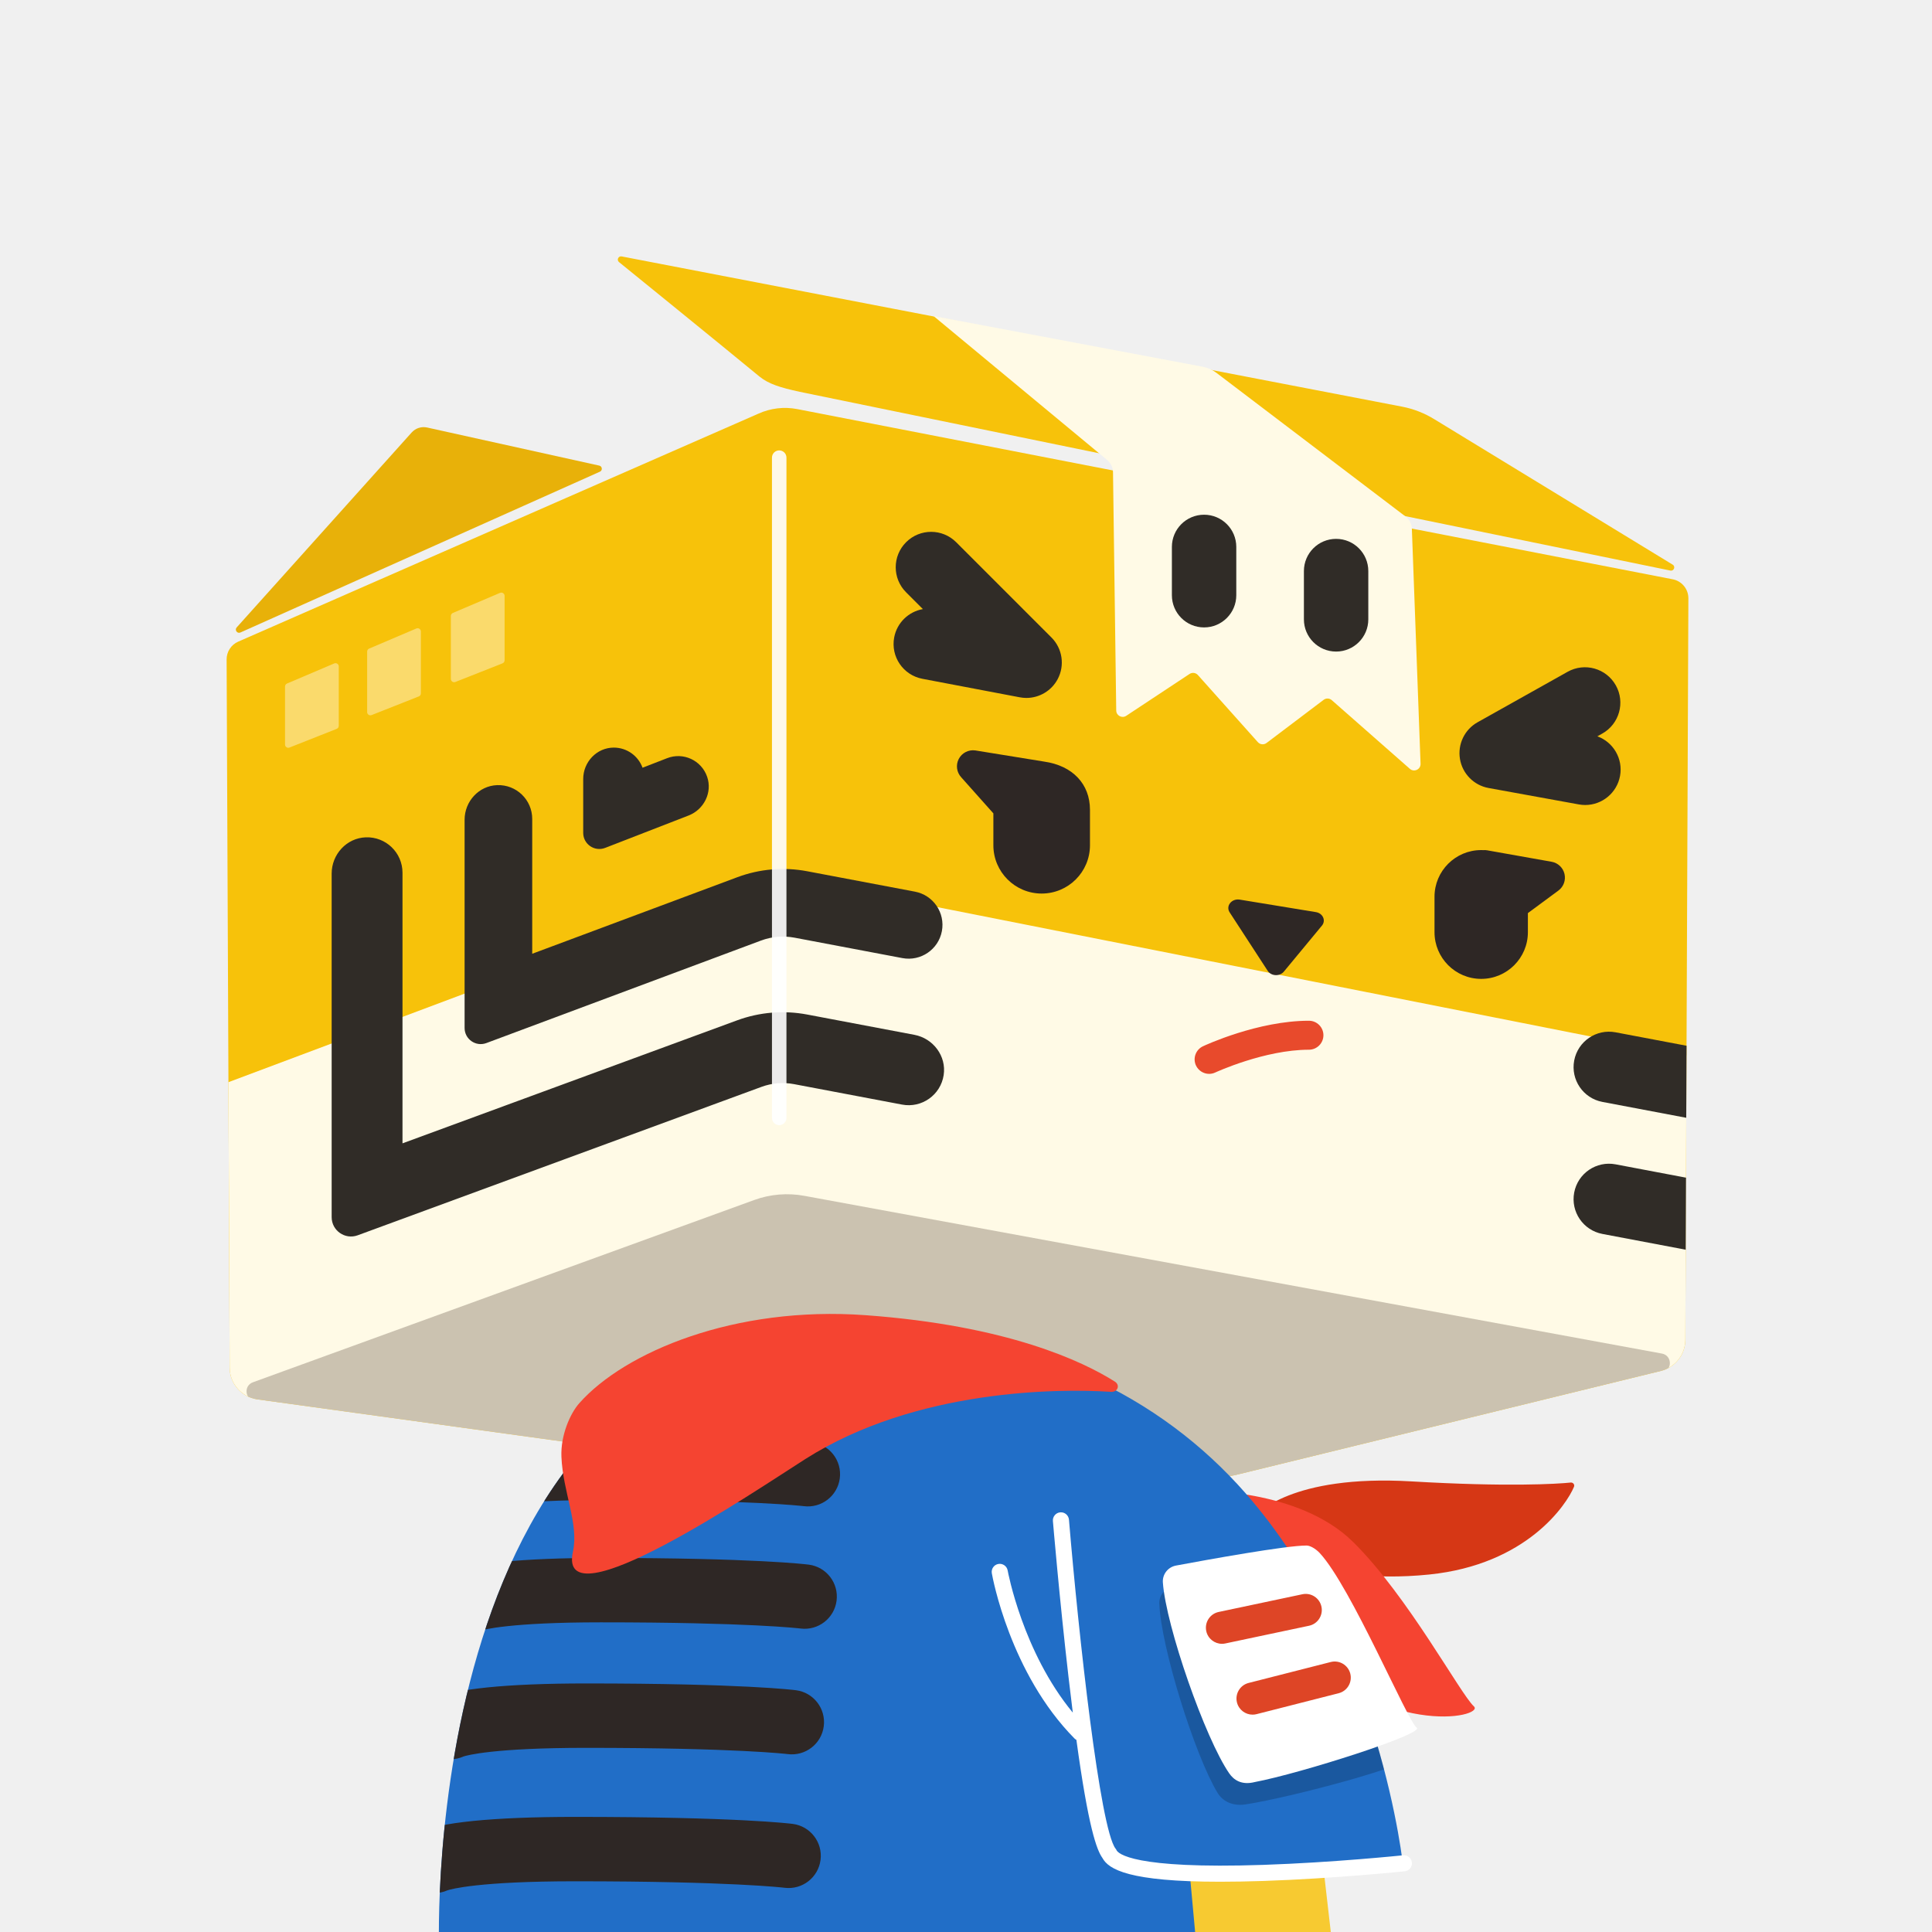
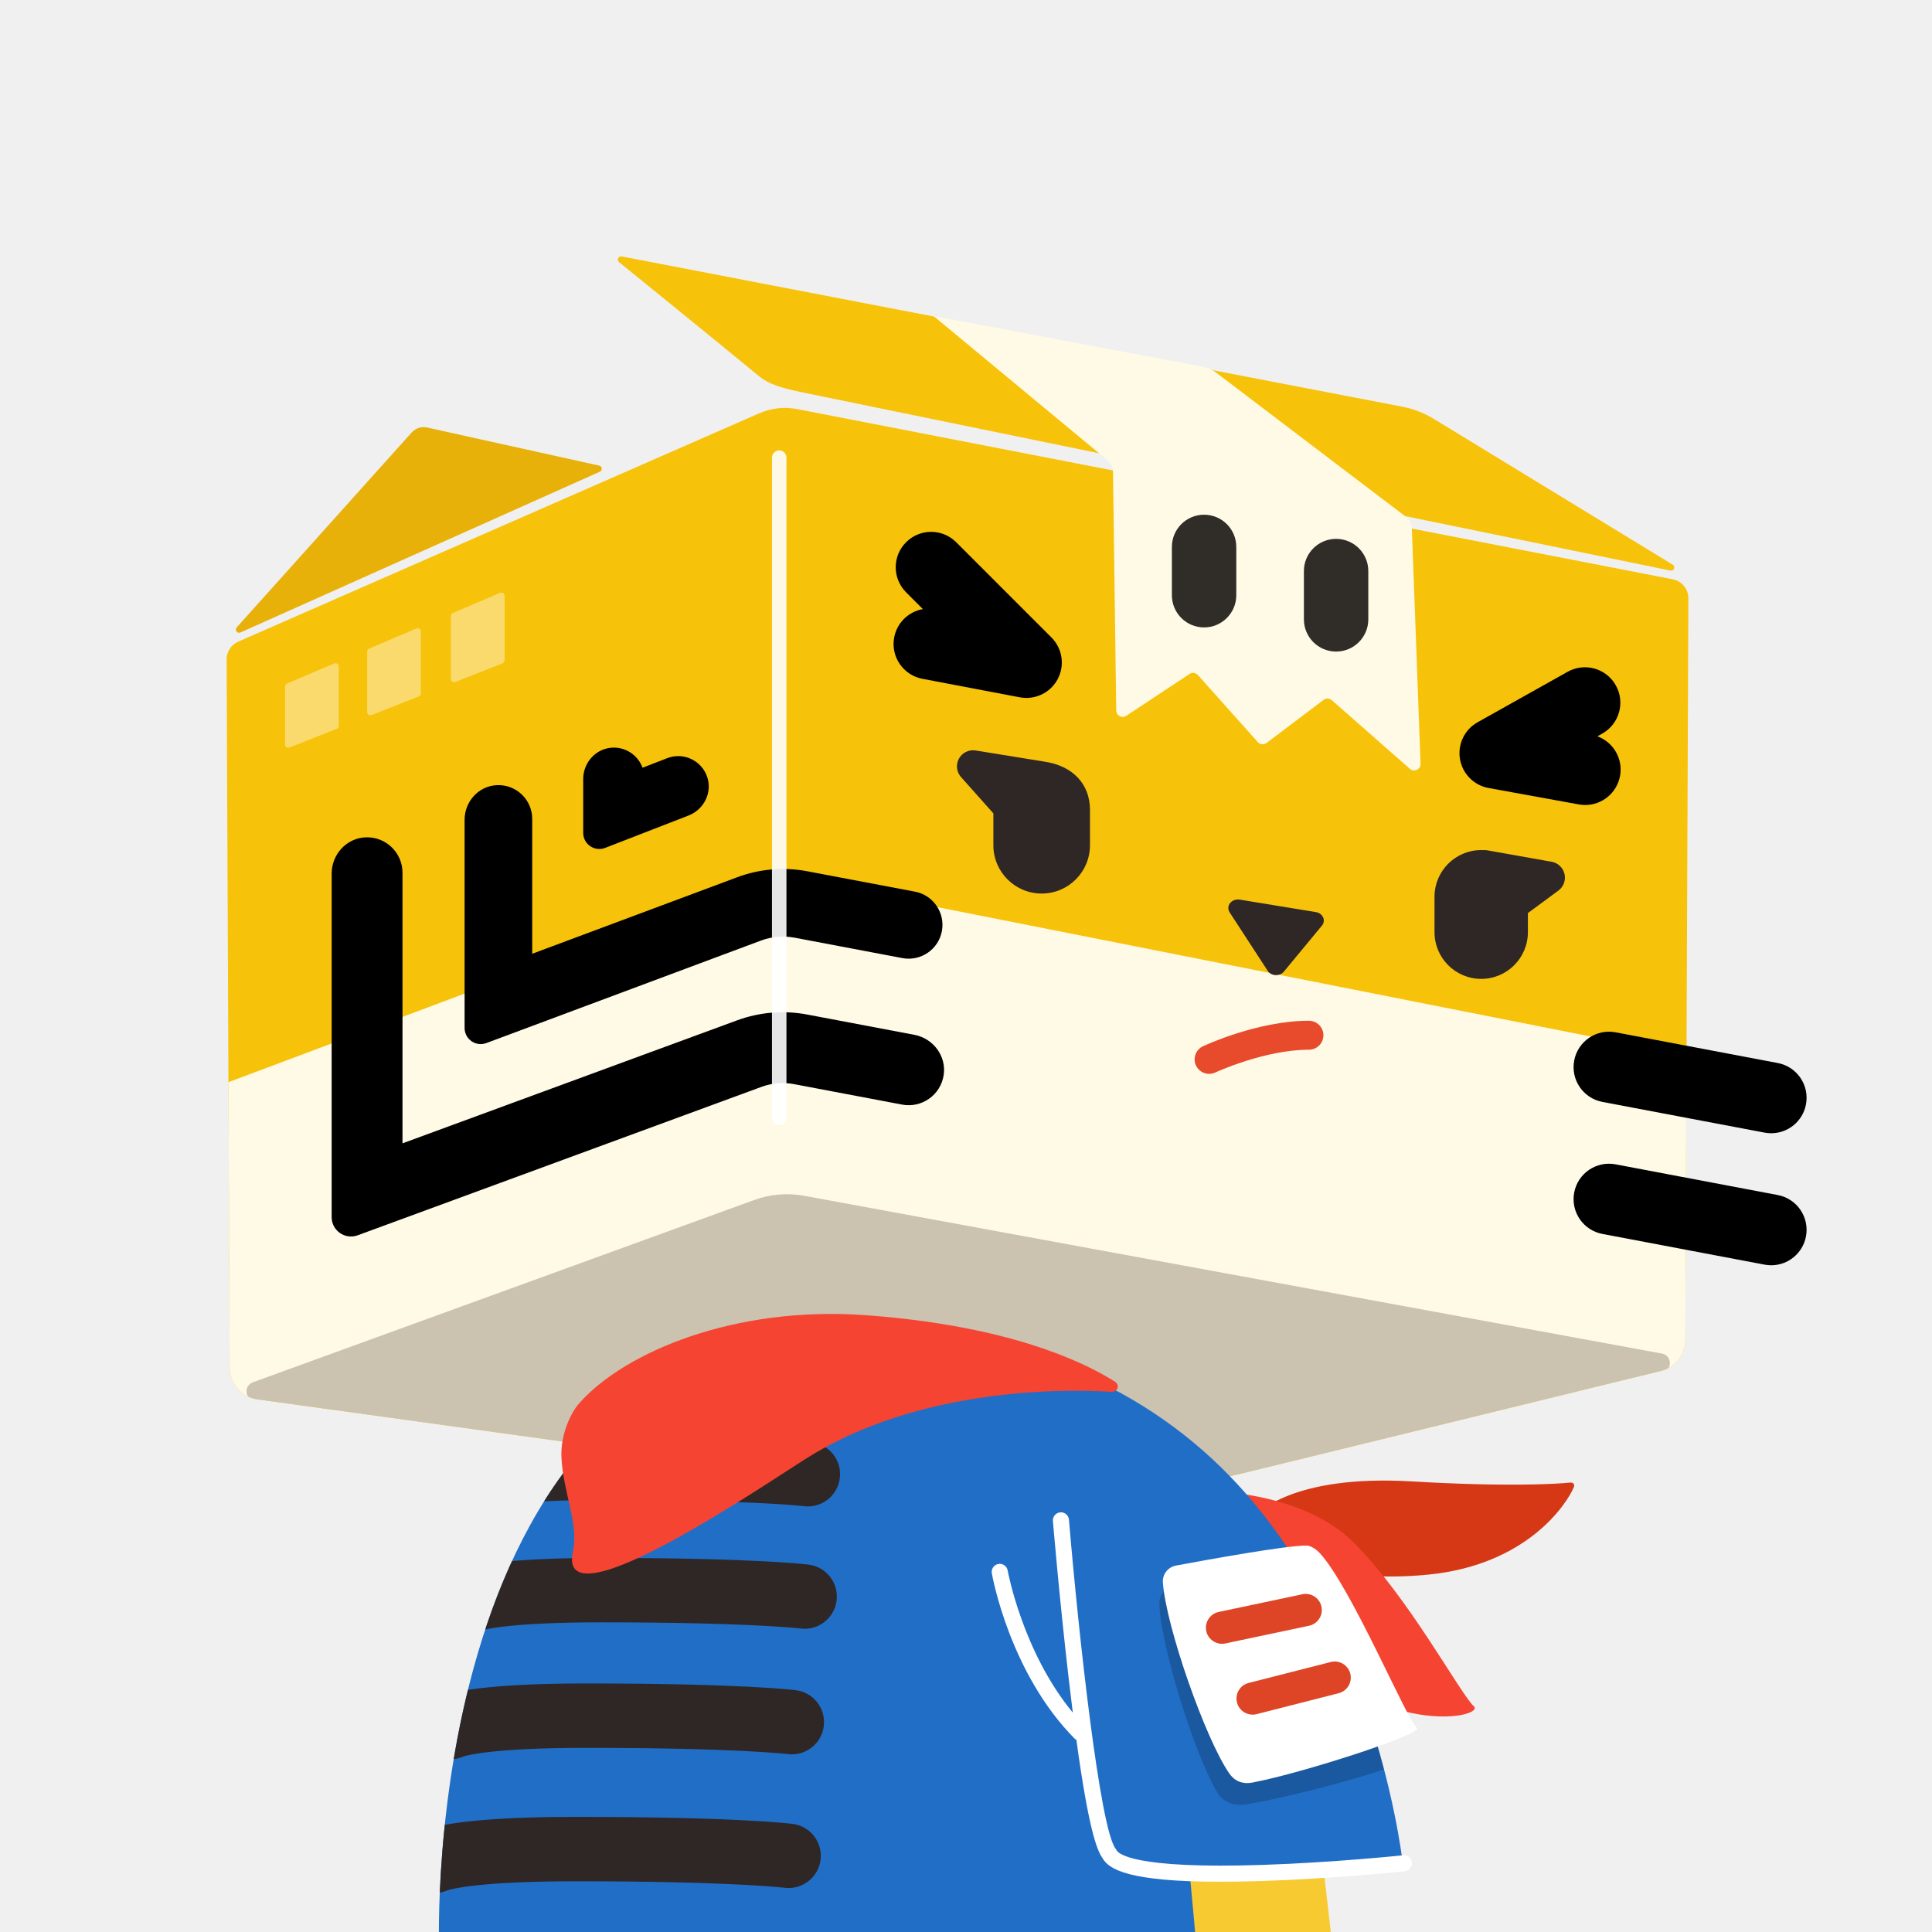
<svg xmlns="http://www.w3.org/2000/svg" xmlns:xlink="http://www.w3.org/1999/xlink" xml:space="preserve" style="enable-background:new 0 0 1200 1200;" viewBox="0 0 1200 1200" y="0px" x="0px" id="小虎_1_" version="1.1">
  <style type="text/css">
	.st0{fill:rgba(0,0,0,0);}
	.st1{clip-path:url(#SVGID_2_);}
	.st2{clip-path:url(#SVGID_4_);fill:#F7C20A;}
	.st3{display:none;clip-path:url(#SVGID_4_);fill:#FFFAE6;}
	.st4{clip-path:url(#SVGID_4_);fill:#FFFAE6;}
	.st5{clip-path:url(#SVGID_4_);}
	.st6{fill:#E84A2C;}
	.st7{clip-path:url(#SVGID_4_);fill:#2E2725;}
	.st8{opacity:0.25;clip-path:url(#SVGID_4_);fill:#301A0F;}
- 	.st9{clip-path:url(#SVGID_4_);fill:#302C27;}
+ 	
	.st10{opacity:0.9;clip-path:url(#SVGID_4_);fill:#FFFFFF;}
	.st11{opacity:0.4;clip-path:url(#SVGID_4_);}
	.st12{fill-rule:evenodd;clip-rule:evenodd;fill:#FFFFFF;}
	.st13{fill:#E8B109;}
	.st14{clip-path:url(#SVGID_6_);fill:#F7C20A;}
	.st15{fill:#FFFAE6;}
	.st16{fill:#302C27;}
	.st17{fill-rule:evenodd;clip-rule:evenodd;fill:#D63715;}
	.st18{fill-rule:evenodd;clip-rule:evenodd;fill:#F54431;}
	.st19{fill:#F7CA31;}
	.st20{clip-path:url(#SVGID_8_);fill:#216EC7;}
	.st21{clip-path:url(#SVGID_8_);fill:#2E2725;}
	.st22{opacity:0.2;clip-path:url(#SVGID_8_);}
	.st23{fill:#FFFFFF;}
	.st24{fill:#DE4526;}
</style>
  <rect height="1200" width="1200" class="st0" />
  <g>
    <defs>
      <rect height="1200" width="1200" id="SVGID_1_" />
    </defs>
    <clipPath id="SVGID_2_">
      <use style="overflow:visible;" xlink:href="#SVGID_1_" />
    </clipPath>
    <g class="st1" id="head_1_">
      <g>
        <defs>
          <path d="M768.99,915.76l262.55-64.24c8.92-2.18,15.21-10.16,15.25-19.34l1.89-460.54      c0.02-5.76-4.05-10.73-9.71-11.83L495.21,254.1c-8.12-1.58-16.53-0.6-24.07,2.8L147.94,398.54c-4.38,1.92-7.2,6.26-7.18,11.04      l1.89,439.86c0.04,9.96,7.4,18.36,17.26,19.73l209.23,28.89l361.67,26L768.99,915.76z" id="SVGID_3_" />
        </defs>
        <clipPath id="SVGID_4_">
          <use style="overflow:visible;" xlink:href="#SVGID_3_" />
        </clipPath>
        <path d="M757.57,924.68c0.94,0.05,1.89-0.03,2.81-0.25l284.43-66.41c1.73-0.43,3.29-8.61,3.77-11.34     c0.1-0.57,0.15-1.14,0.15-1.71V368.94c0-4.79-3.39-8.9-8.09-9.82L495.21,253.1c-8.12-1.58-16.53-0.6-24.07,2.8L146.71,398.08     c-3.64,1.59-5.99,5.19-5.99,9.16v459.71c0,5.05,3.77,9.31,8.78,9.93l221.3,27.15c0.23,0.03,0.46,0.05,0.68,0.06L757.57,924.68z" class="st2" />
        <path d="M1048.16,963.8V652.7L494.64,541.1c-8.12-1.58-16.53-0.6-24.07,2.8l-106.15,39.14v236.91     c0,19.64,14.26,36.38,33.66,39.49L1048.16,963.8z" class="st3" />
        <path d="M1048.16,968.8V655.7L494.64,546.1c-8.12-1.58-16.53-0.6-24.07,2.8L91.18,691.18l6.65,270.69L1048.16,968.8z" class="st4" />
        <g class="st5">
          <path d="M751.01,664c-2.26,0-4.42-1.28-5.44-3.46c-1.4-3-0.11-6.57,2.89-7.98C749.81,651.93,782.02,637,813,637      c3.31,0,6,2.69,6,6s-2.69,6-6,6c-28.26,0-59.15,14.29-59.46,14.43C752.72,663.82,751.86,664,751.01,664z" class="st6" />
          <path d="M751.01,667c-3.48,0-6.68-2.04-8.16-5.18c-2.1-4.49-0.16-9.86,4.33-11.96C748.56,649.2,781.35,634,813,634      c4.96,0,9,4.04,9,9s-4.04,9-9,9c-27.51,0-57.88,14.01-58.19,14.15C753.61,666.71,752.33,667,751.01,667z" class="st6" />
        </g>
        <path d="M797.48,603.43l23.65-28.58c2.57-3.21,0.45-7.71-3.93-8.34l-47.3-7.76c-4.99-0.72-8.68,4.03-6.15,7.92     l23.65,36.35C789.57,606.37,794.95,606.6,797.48,603.43z" class="st7" />
        <path d="M648.55,473.04l-42.8-6.94c-4.19-0.58-8.3,1.54-10.25,5.29c-1.95,3.76-1.33,8.33,1.56,11.43L617,505.2V525     c0,16.57,13.43,30,30,30s30-13.43,30-30v-22C677,486.95,666.25,475.58,648.55,473.04z" class="st7" />
        <path d="M971.74,542.83c-0.91-3.89-4.05-6.87-7.99-7.57l-40-7.11c-0.82-0.15-1.64-0.18-2.46-0.12     c-0.43-0.02-0.86-0.03-1.29-0.03c-16.02,0-29,12.98-29,29v22c0,16.02,12.98,29,29,29s29-12.98,29-29v-11.86l18.94-13.98     C971.15,550.78,972.65,546.72,971.74,542.83z" class="st7" />
        <path d="M382.87,901.77L158.3,870.14c-6.19-0.87-7.09-9.44-1.21-11.58l311.26-113.18     c10.01-3.66,20.81-4.56,31.29-2.62l532.63,97.97c6.21,1.14,6.67,9.86,0.62,11.65l-29.21,8.64l-265.85,65.24L382.87,901.77z" class="st8" />
        <path d="M637.51,433.5c-1.36,0-2.74-0.13-4.11-0.39l-60.5-11.5c-11.94-2.27-19.77-13.78-17.5-25.72     c1.76-9.25,9.07-16.04,17.82-17.57l-10.43-10.43c-8.59-8.59-8.59-22.52,0-31.11c8.59-8.59,22.52-8.59,31.11,0l59.17,59.17     c6.83,6.83,8.41,17.31,3.89,25.84C653.09,429.09,645.54,433.5,637.51,433.5z" class="st9" />
        <path d="M984.61,500c-1.31,0-2.63-0.12-3.96-0.36l-56.08-10.2c-9.13-1.66-16.23-8.87-17.76-18.02     c-1.53-9.15,2.85-18.28,10.94-22.81l55.92-31.35c10.6-5.94,24.01-2.17,29.95,8.43c5.94,10.6,2.17,24.01-8.43,29.95l-3.03,1.7     c9.88,3.6,16.03,13.9,14.08,24.6C1004.29,492.56,995.03,500,984.61,500z" class="st9" />
        <path d="M1100.13,703.88c-1.36,0-2.73-0.13-4.12-0.39l-100.73-19.07c-11.94-2.26-19.78-13.77-17.52-25.71     c2.26-11.94,13.77-19.78,25.71-17.52l100.73,19.07c11.94,2.26,19.78,13.77,17.52,25.71     C1119.72,696.53,1110.49,703.88,1100.13,703.88z" class="st9" />
        <path d="M1100.13,785.88c-1.36,0-2.73-0.13-4.12-0.39l-100.73-19.07c-11.94-2.26-19.78-13.77-17.52-25.71     c2.26-11.94,13.77-19.78,25.71-17.52l100.73,19.07c11.94,2.26,19.78,13.77,17.52,25.71     C1119.72,778.53,1110.49,785.88,1100.13,785.88z" class="st9" />
        <path d="M288.57,638.5V509.15c0-11.39,8.85-21.09,20.23-21.49c11.95-0.42,21.77,9.13,21.77,20.99v83.75l127.4-47.55     c13.85-5.17,28.86-6.45,43.39-3.7l66.93,12.67c11.4,2.16,18.88,13.14,16.73,24.54c-2.16,11.4-13.14,18.88-24.54,16.73     l-66.92-12.67c-7-1.32-14.22-0.71-20.89,1.78l-170.59,63.67C295.53,650.31,288.57,645.47,288.57,638.5z" class="st9" />
        <path d="M362.24,517.31v-33.46c0-10.55,8.38-19.46,18.93-19.5c8.24-0.03,15.26,5.19,17.93,12.5l15.27-5.93     c10-3.88,21.27,1.27,24.83,11.49c3.39,9.73-1.9,20.38-11.5,24.11l-51.83,20.12C369.3,529.17,362.24,524.34,362.24,517.31z" class="st9" />
        <path d="M206,756V542.59c0-11.93,9.28-22.09,21.2-22.51c12.52-0.44,22.8,9.57,22.8,21.99v168.08l207.84-76.4     c13.92-5.12,28.98-6.36,43.55-3.6l66.56,12.6c11.72,2.22,19.98,13.23,18.18,25.02c-1.89,12.38-13.64,20.62-25.84,18.31     l-67.08-12.7c-6.75-1.28-13.73-0.7-20.18,1.67l-250.88,92.22C214.31,770.14,206,764.34,206,756z" class="st9" />
        <path d="M483.98,698.86c-2.49,0-4.5-2.01-4.5-4.5V284.25c0-2.49,2.01-4.5,4.5-4.5s4.5,2.01,4.5,4.5v410.11     C488.48,696.84,486.46,698.86,483.98,698.86z" class="st10" />
        <g class="st11">
          <path d="M280.04,382.58v39.12c0,1.43,1.44,2.41,2.78,1.89l29.31-11.58c0.77-0.31,1.28-1.05,1.28-1.89v-40.01      c0-1.46-1.49-2.44-2.83-1.87l-29.31,12.48C280.53,381.04,280.04,381.77,280.04,382.58z" class="st12" />
          <path d="M230.8,444.15l29.33-11.59c0.77-0.3,1.28-1.05,1.28-1.88v-38.45c0-1.45-1.48-2.42-2.81-1.86l-29.33,12.49      c-0.74,0.32-1.23,1.05-1.23,1.86v37.56C228.04,443.7,229.48,444.68,230.8,444.15z" class="st12" />
          <path d="M179.79,464.31l29.35-11.6c0.77-0.3,1.27-1.04,1.27-1.87v-36.92c0-1.44-1.47-2.41-2.8-1.85l-29.35,12.49      c-0.74,0.32-1.22,1.04-1.22,1.85v36.02C177.04,463.86,178.47,464.84,179.79,464.31z" class="st12" />
        </g>
      </g>
      <path d="M149.32,392.86c-1.97,0.88-3.75-1.55-2.31-3.16L255.7,268.62c2.41-2.68,6.08-3.86,9.6-3.08l107.02,23.68    c1.81,0.49,2.01,2.99,0.29,3.76L149.32,392.86z" class="st13" />
      <g>
        <defs>
          <path d="M1037.5,354.39c2.2,0.45,3.36-2.5,1.44-3.67l-147.76-90.16c-6.25-3.89-13.15-6.6-20.38-7.99l-484.68-93.3      c-2.08-0.4-3.27,2.28-1.59,3.56c0,0,65.47,53.1,87.25,71.1c5.76,4.62,12.78,6.77,24.87,9.42      C584.34,261.36,966.88,339.9,1037.5,354.39z" id="SVGID_5_" />
        </defs>
        <clipPath id="SVGID_6_">
          <use style="overflow:visible;" xlink:href="#SVGID_5_" />
        </clipPath>
        <path d="M1037.5,354.39c2.2,0.45,3.36-2.5,1.44-3.67l-147.76-90.16c-6.25-3.89-13.15-6.6-20.38-7.99l-484.68-93.3     c-2.08-0.4-3.27,2.28-1.59,3.56c0,0,65.47,53.1,87.25,71.1c5.76,4.62,12.78,6.77,24.87,9.42     C584.34,261.36,966.88,339.9,1037.5,354.39z" class="st14" />
      </g>
      <path d="M579.86,196.31l107.92,89.48c2.24,1.9,3.53,4.69,3.53,7.63l2,147.85c0,3.19,3.55,5.09,6.21,3.34l39.32-26    c1.66-1.1,3.87-0.81,5.19,0.67l37.24,41.68c1.39,1.55,3.73,1.78,5.4,0.53l35.46-26.81c1.52-1.15,3.63-1.07,5.05,0.19l48.51,42.66    c2.65,2.33,6.79,0.34,6.64-3.18l-5.4-146.03c-0.13-2.92-1.52-5.64-3.83-7.44l-117.61-89.34c-2.47-1.88-5.35-3.15-8.4-3.73    L579.86,196.31z" class="st15" />
      <path d="M747.88,389.7c-11.05,0-20-8.95-20-20v-30c0-11.05,8.95-20,20-20s20,8.95,20,20v30    C767.88,380.74,758.92,389.7,747.88,389.7z" class="st16" />
      <path d="M829.88,404.7c-11.05,0-20-8.95-20-20v-30c0-11.05,8.95-20,20-20s20,8.95,20,20v30    C849.88,395.74,840.92,404.7,829.88,404.7z" class="st16" />
    </g>
    <g class="st1" id="body_1_">
      <path d="M780.35,940.95c0,0,21.14-25.25,96.33-20.83c59.4,3.49,90.53,1.6,98.89,0.72c1.5-0.16,2.62,1.29,2.06,2.64    c-4.53,10.97-29.23,48.28-89.92,54.48c-71.36,7.29-114.78-20.25-114.78-20.25L780.35,940.95z" class="st17" />
      <path d="M743.72,925.87c0,0,62.83-1.72,96.86,32c34.03,33.72,66.28,93.99,74.89,102c7.13,6.63-57.55,21.51-117.83-44    S743.72,925.87,743.72,925.87z" class="st18" />
      <polygon points="737.73,1159.86 742.72,1209.87 827.72,1209.87 821.73,1157.86" class="st19" />
      <g>
        <defs>
          <path d="M738.72,1160.86l4.5,49.01h-470.5c0,0-14.15-384.08,257-384.08c112.29,0,191.89,42.5,243.72,101.46      c84.79,96.46,98.28,233.6,98.28,233.6h-179L738.72,1160.86z" id="SVGID_7_" />
        </defs>
        <clipPath id="SVGID_8_">
          <use style="overflow:visible;" xlink:href="#SVGID_7_" />
        </clipPath>
        <path d="M738.72,1160.86l4.5,49.01h-470.5c0,0-14.15-384.08,257-384.08c112.29,0,191.89,42.5,243.72,101.46     c84.79,96.46,98.28,233.6,98.28,233.6h-179L738.72,1160.86z" class="st20" />
        <path d="M291.84,938.67c-7.09,0-13.95-3.77-17.58-10.44c-5.28-9.7-1.71-21.85,7.99-27.13     c11.17-6.09,44.17-9.44,92.92-9.44c96.16,0,127.9,4,129.2,4.17c10.95,1.43,18.67,11.47,17.24,22.42     c-1.43,10.94-11.45,18.65-22.39,17.25c-0.63-0.08-31.94-3.84-124.06-3.84c-56.86,0-73.19,4.62-75.23,5.28     C297.32,938.11,294.56,938.67,291.84,938.67z M301.33,936.26C301.33,936.26,301.33,936.26,301.33,936.26     C301.33,936.26,301.33,936.26,301.33,936.26z M301.37,936.24c-0.01,0.01-0.02,0.01-0.03,0.02     C301.35,936.25,301.36,936.24,301.37,936.24z M301.39,936.23c-0.01,0-0.01,0.01-0.02,0.01     C301.38,936.24,301.38,936.23,301.39,936.23z" class="st21" />
        <path d="M289.84,1014.67c-7.09,0-13.95-3.77-17.58-10.44c-5.28-9.7-1.71-21.85,7.99-27.13     c11.17-6.09,44.17-9.44,92.92-9.44c96.16,0,127.9,4,129.2,4.17c10.95,1.43,18.67,11.47,17.24,22.42     c-1.43,10.94-11.45,18.65-22.39,17.25c-0.63-0.08-31.94-3.84-124.06-3.84c-56.86,0-73.19,4.62-75.23,5.28     C295.32,1014.11,292.56,1014.67,289.84,1014.67z M299.33,1012.26C299.33,1012.26,299.33,1012.26,299.33,1012.26     C299.33,1012.26,299.33,1012.26,299.33,1012.26z M299.37,1012.24c-0.01,0.01-0.02,0.01-0.03,0.02     C299.35,1012.25,299.36,1012.24,299.37,1012.24z M299.39,1012.23c-0.01,0-0.01,0.01-0.02,0.01     C299.38,1012.24,299.38,1012.23,299.39,1012.23z" class="st21" />
        <path d="M279.84,1092.7c-7.09,0-13.95-3.77-17.58-10.44c-5.28-9.7-1.71-21.85,7.99-27.13     c11.25-6.13,44.54-9.51,93.73-9.51c97.08,0,129.12,4.04,130.43,4.21c10.95,1.43,18.67,11.47,17.24,22.42     c-1.43,10.94-11.44,18.65-22.38,17.25l0,0c-0.31-0.04-31.77-3.88-125.3-3.88c-57.52,0-73.99,4.68-76.03,5.34     C285.33,1092.15,282.57,1092.7,279.84,1092.7z M289.37,1090.27C289.37,1090.28,289.36,1090.28,289.37,1090.27     C289.36,1090.28,289.37,1090.28,289.37,1090.27z M289.39,1090.26c0,0-0.01,0.01-0.02,0.01     C289.38,1090.27,289.38,1090.27,289.39,1090.26z" class="st21" />
        <path d="M269.84,1175.84c-7.09,0-13.95-3.77-17.58-10.44c-5.28-9.7-1.71-21.85,7.99-27.13     c11.57-6.3,45.98-9.77,96.9-9.77c100.69,0,133.89,4.18,135.26,4.36c10.95,1.43,18.67,11.47,17.24,22.42     c-1.43,10.94-11.45,18.65-22.39,17.25c-0.6-0.08-33.41-4.03-130.11-4.03c-60.07,0-77.1,4.92-79.17,5.59     C275.35,1175.27,272.58,1175.84,269.84,1175.84z M277.78,1174.16C277.78,1174.16,277.78,1174.16,277.78,1174.16     C277.78,1174.16,277.78,1174.16,277.78,1174.16z M279.37,1173.41L279.37,1173.41C279.37,1173.41,279.37,1173.41,279.37,1173.41z      M279.39,1173.4c0,0-0.01,0-0.01,0.01C279.38,1173.4,279.38,1173.4,279.39,1173.4z" class="st21" />
        <path d="M720.07,995.91c-0.18-5.06,3.5-9.43,8.51-10.18c19.05-2.87,69.02-10.16,81.56-9.6     c15.59,0.7,58.16,110.99,64.32,115.42c5.35,3.84-71.55,24.74-100.91,29.21c-8.55,1.25-14.37-2.36-17.29-7.17     C742.14,1090.37,721,1022.72,720.07,995.91z" class="st22" />
      </g>
      <path d="M876.95,1156.81c-0.29-2.75-2.75-4.74-5.49-4.45c-0.43,0.04-43.22,4.49-86.84,5.95    c-81.2,2.73-90.17-7.15-91.15-9.16l-0.23-0.48l-0.33-0.42c-9.67-12.39-22.89-131.91-28.96-204.34c-0.23-2.75-2.65-4.81-5.4-4.57    c-2.75,0.23-4.8,2.65-4.57,5.4c0.04,0.47,4.02,47.85,9.69,96.84c0.92,7.94,1.81,15.31,2.67,22.16    c-31.14-37.71-40.34-87.63-40.46-88.29c-0.48-2.72-3.08-4.53-5.79-4.05c-2.72,0.48-4.53,3.07-4.05,5.79    c0.44,2.52,11.36,62.15,51.37,102.64c0.35,0.35,0.75,0.62,1.16,0.85c7.46,54.64,12.65,68.44,16.14,73.29    c3.84,7.17,16.57,14.81,73.18,14.81c8.1,0,17.1-0.16,27.1-0.49c43.97-1.48,87.06-5.96,87.49-6    C875.24,1162.01,877.24,1159.56,876.95,1156.81z" class="st23" />
      <path d="M692.43,858.12c3.51,2.22,1.76,6.65-2.39,6.38c-31.78-2.1-121.1-1.98-189.91,41.79    c-30.86,19.63-154.44,103.45-144.27,57.48c3.81-17.22-6.26-37.07-7.15-58.93c-0.55-13.39,5.47-26.92,11.04-33.22    c28.3-32.01,96.79-60.62,177.75-54.74C625.84,823.29,672.58,845.58,692.43,858.12z" class="st18" />
      <g>
        <path d="M722.28,982.87c-0.35-5.05,3.17-9.54,8.15-10.47c18.94-3.53,68.62-12.56,81.18-12.44     c1.95,0.02,5.38,1.73,8.16,4.73c19.42,20.97,54.63,104.69,60.16,108.37c5.52,3.68-71.93,28.39-100.54,33.8     c-8.38,2.13-13.17-1.44-15.89-5.38C748.64,1079.98,724.19,1010.19,722.28,982.87z" class="st23" />
        <path d="M758.99,1021c-4.62,0-8.78-3.23-9.77-7.93c-1.14-5.4,2.31-10.71,7.71-11.85l52-11     c5.4-1.14,10.71,2.31,11.85,7.71c1.14,5.4-2.31,10.71-7.71,11.85l-52,11C760.37,1020.93,759.68,1021,758.99,1021z" class="st24" />
        <path d="M777.99,1065c-4.46,0-8.53-3.01-9.68-7.53c-1.36-5.35,1.87-10.8,7.22-12.16l51-13     c5.35-1.37,10.8,1.87,12.16,7.22c1.36,5.35-1.87,10.8-7.22,12.16l-51,13C779.64,1064.9,778.81,1065,777.99,1065z" class="st24" />
      </g>
    </g>
  </g>
</svg>
